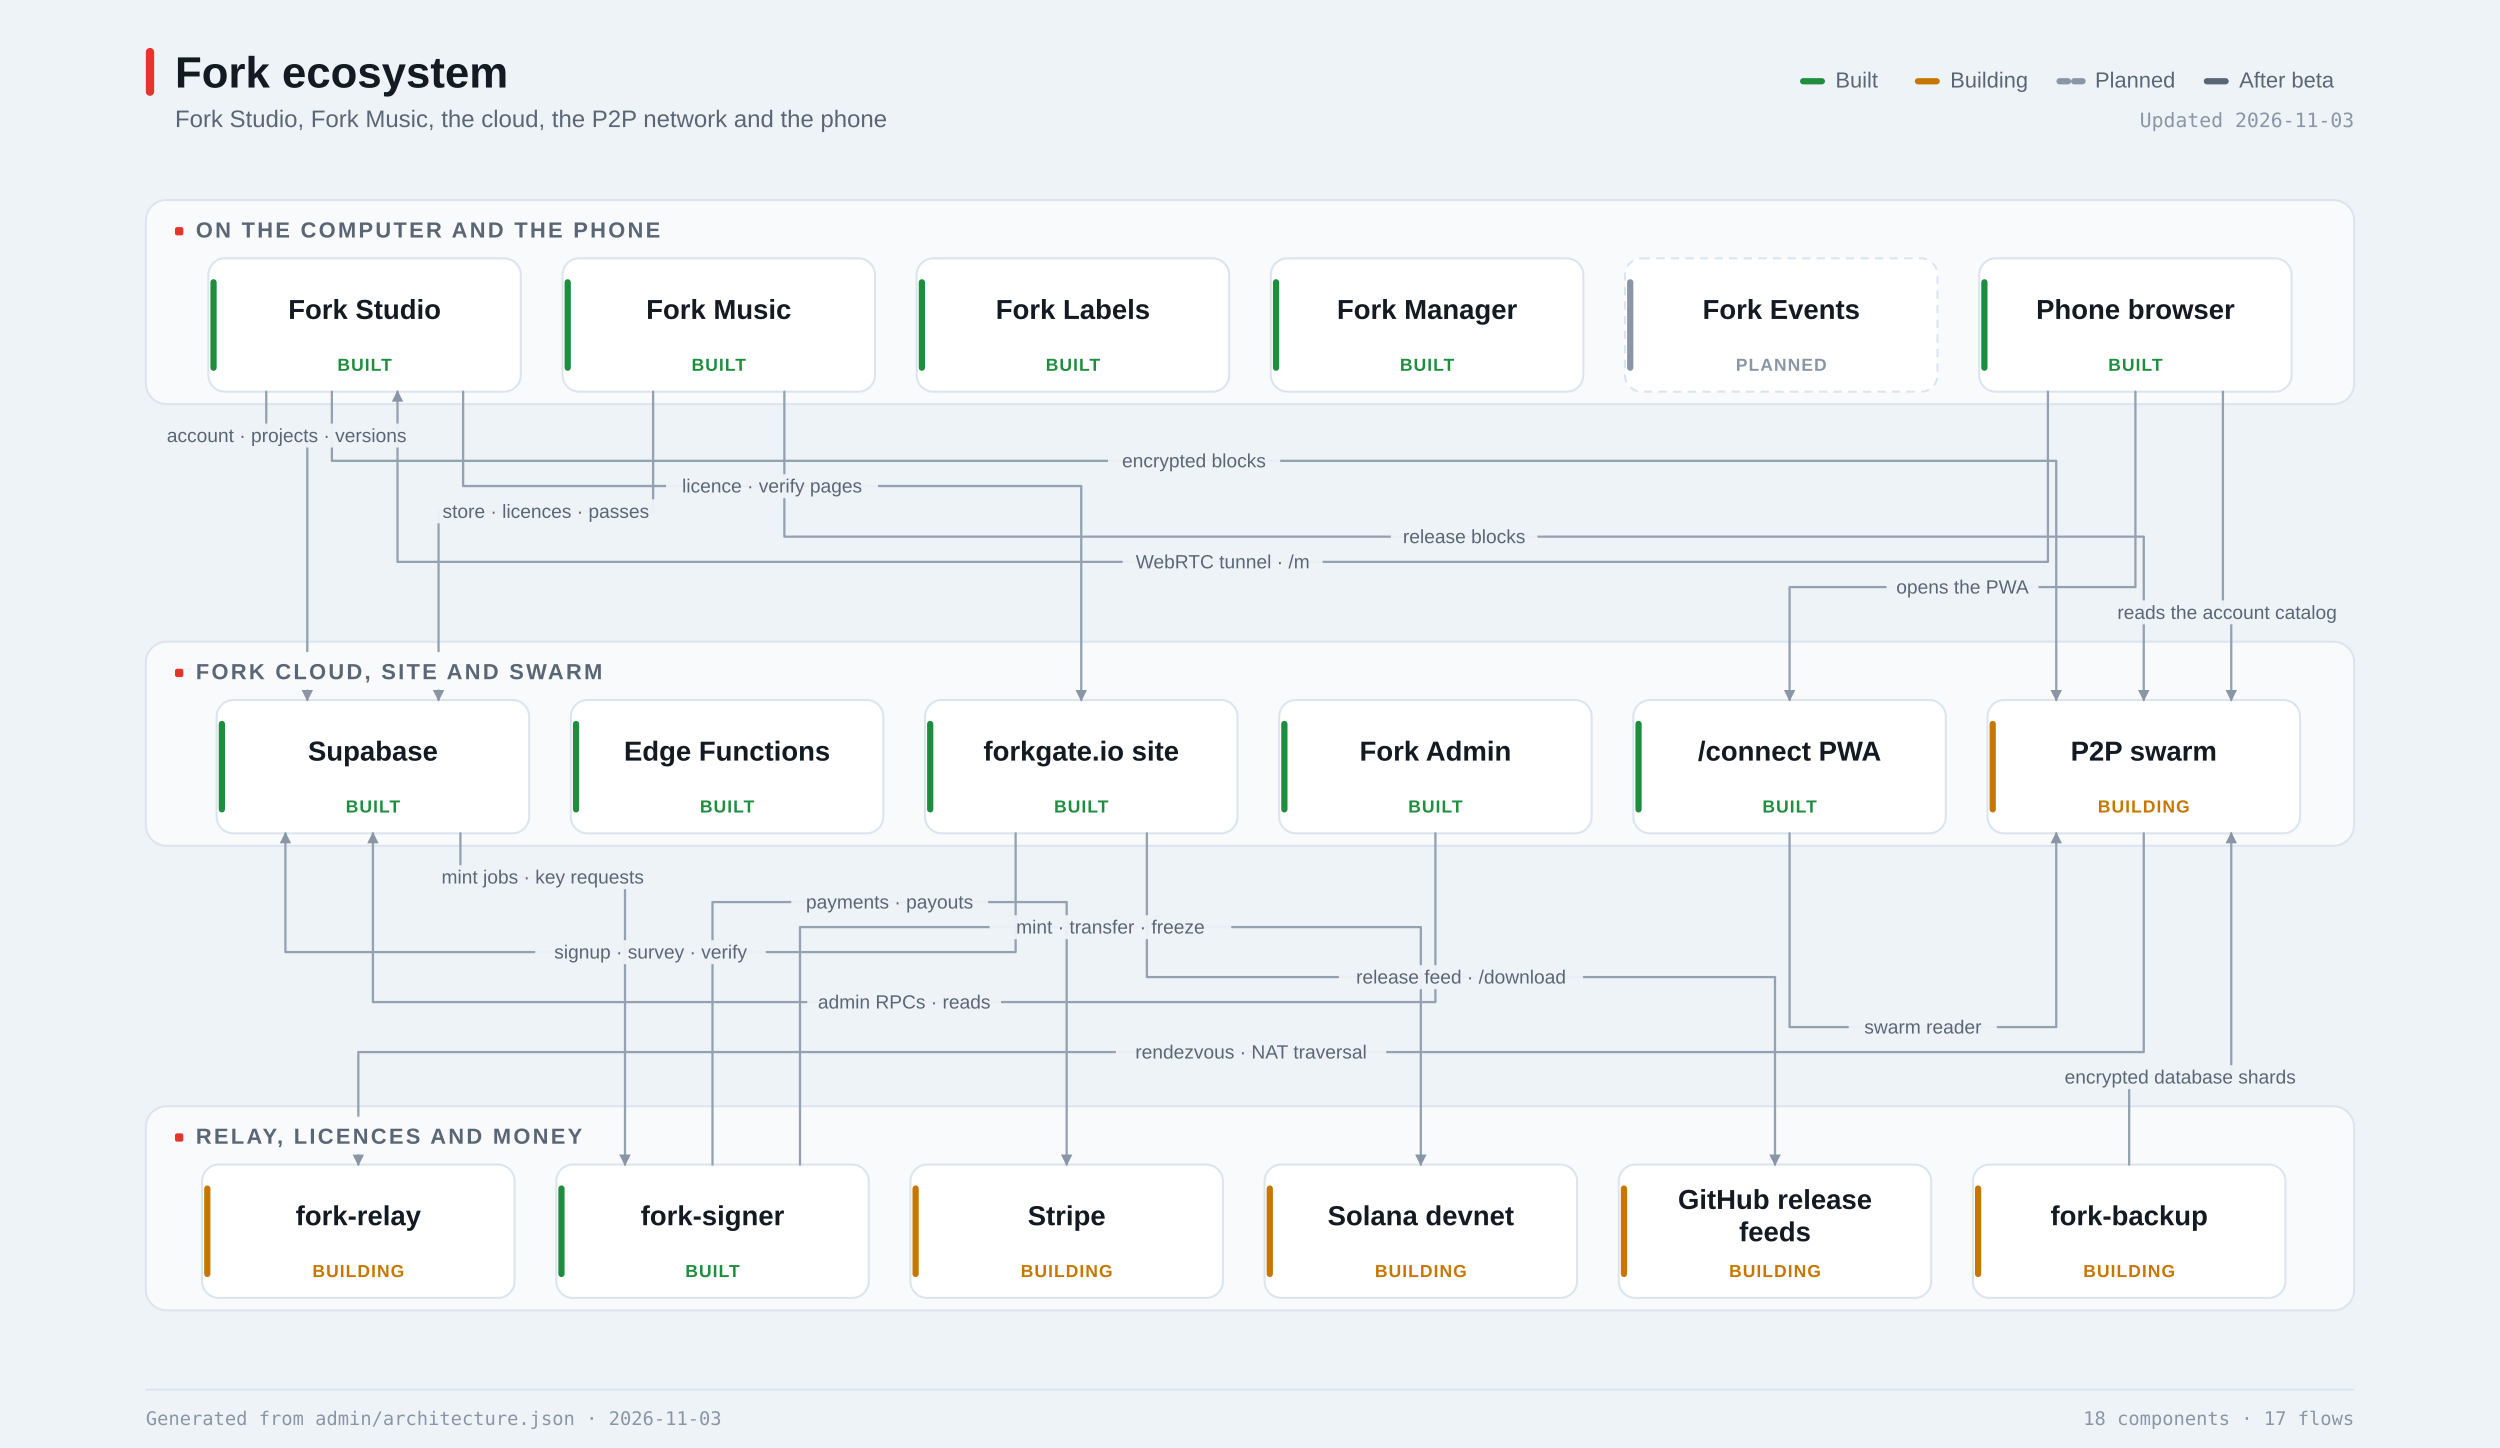
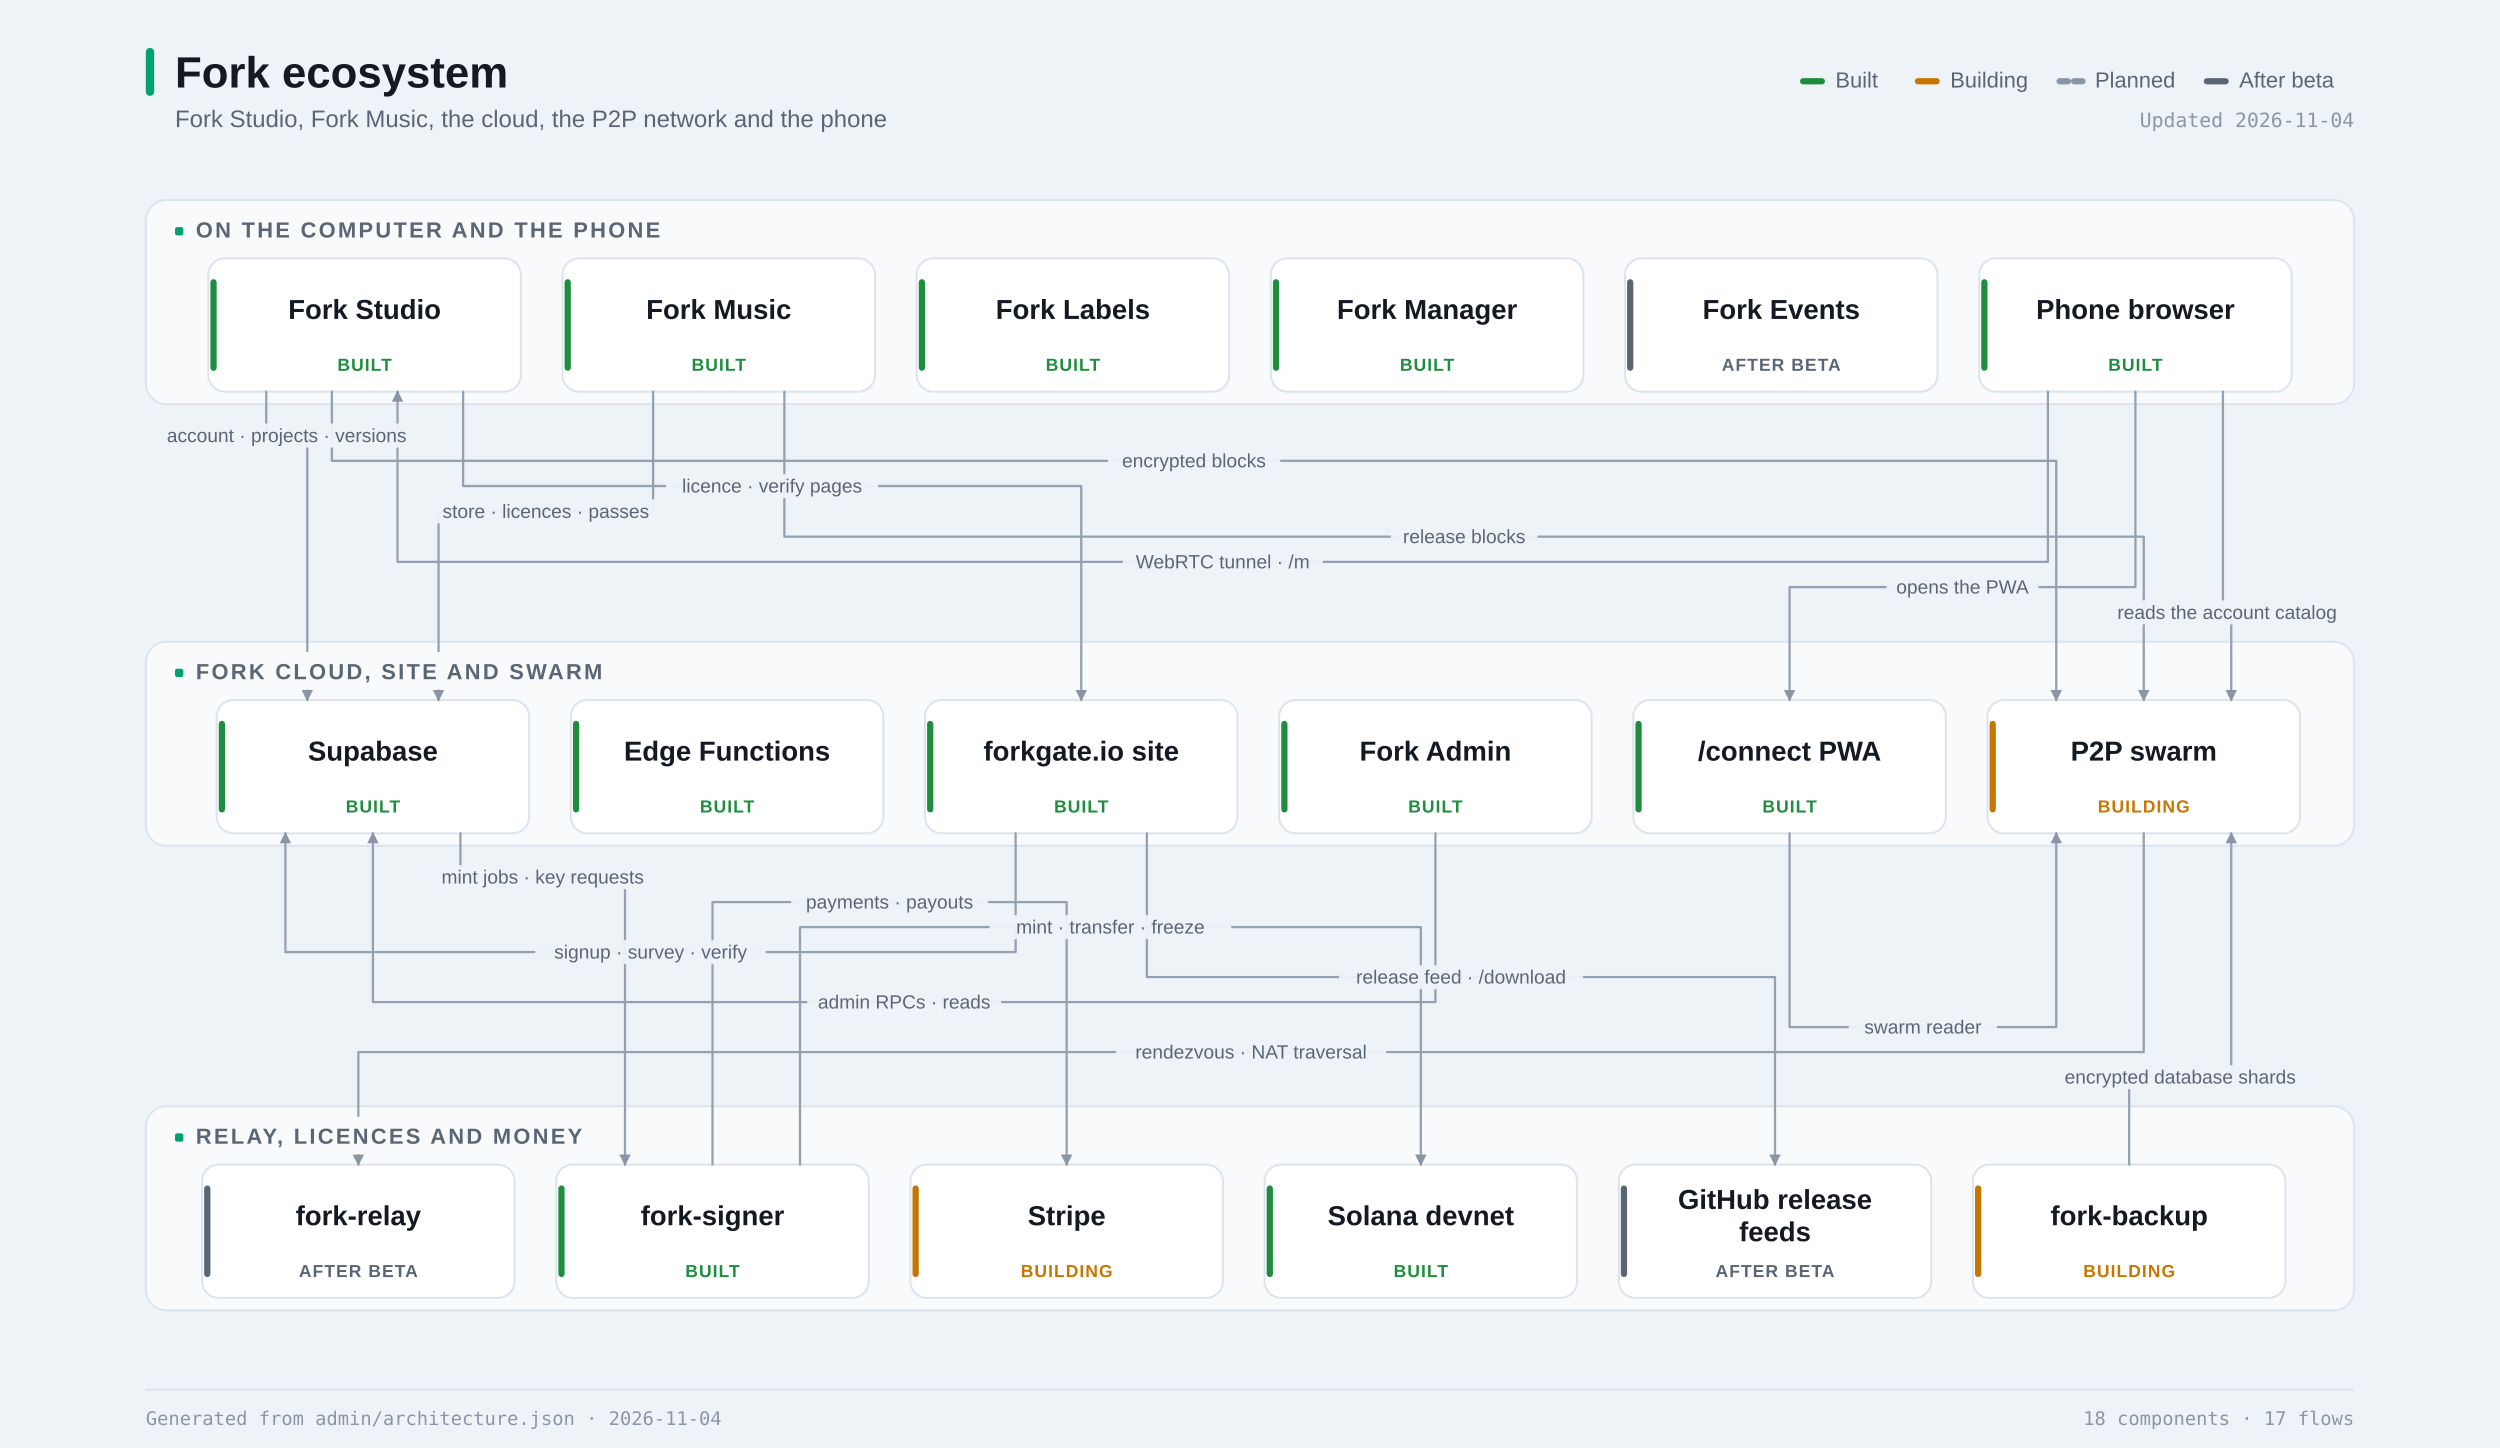
<svg xmlns="http://www.w3.org/2000/svg" width="1200" height="695" viewBox="0 0 1200 695" role="img" aria-labelledby="ar-title ar-desc">
  <defs>
    <marker id="ar-arrow" viewBox="0 0 8 8" refX="7" refY="4" markerWidth="5" markerHeight="5" orient="auto-start-reverse">
      <path d="M0 0 L8 4 L0 8 Z" fill="#8A96A5" />
    </marker>
  </defs>
  <rect width="1200" height="695" fill="#EEF3F8" />
-   <rect x="70" y="23" width="4" height="23" rx="2" fill="#E5342B" />
+   <rect x="70" y="23" width="4" height="23" rx="2" fill="#00A36C" />
  <text x="84" y="42" font-family="-apple-system,BlinkMacSystemFont,&quot;SF Pro Text&quot;,&quot;Helvetica Neue&quot;,Arial,sans-serif" font-size="21" font-weight="700" fill="#141A22">Fork ecosystem</text>
  <text x="84" y="61" font-family="-apple-system,BlinkMacSystemFont,&quot;SF Pro Text&quot;,&quot;Helvetica Neue&quot;,Arial,sans-serif" font-size="11.5" font-weight="400" fill="#5B6675">Fork Studio, Fork Music, the cloud, the P2P network and the phone</text>
  <rect x="864" y="37.5" width="12" height="3" rx="1.5" fill="#1E8E3E" />
  <text x="881" y="42" font-family="-apple-system,BlinkMacSystemFont,&quot;SF Pro Text&quot;,&quot;Helvetica Neue&quot;,Arial,sans-serif" font-size="10.5" font-weight="400" fill="#5B6675">Built</text>
  <rect x="919.1" y="37.5" width="12" height="3" rx="1.5" fill="#C77700" />
  <text x="936.1" y="42" font-family="-apple-system,BlinkMacSystemFont,&quot;SF Pro Text&quot;,&quot;Helvetica Neue&quot;,Arial,sans-serif" font-size="10.5" font-weight="400" fill="#5B6675">Building</text>
  <line x1="988.6" y1="39" x2="1000.6" y2="39" stroke="#8A96A5" stroke-width="3" stroke-linecap="round" stroke-dasharray="4 3" />
  <text x="1005.6" y="42" font-family="-apple-system,BlinkMacSystemFont,&quot;SF Pro Text&quot;,&quot;Helvetica Neue&quot;,Arial,sans-serif" font-size="10.5" font-weight="400" fill="#5B6675">Planned</text>
  <rect x="1057.8" y="37.5" width="12" height="3" rx="1.5" fill="#5B6675" />
  <text x="1074.8" y="42" font-family="-apple-system,BlinkMacSystemFont,&quot;SF Pro Text&quot;,&quot;Helvetica Neue&quot;,Arial,sans-serif" font-size="10.5" font-weight="400" fill="#5B6675">After beta</text>
-   <text x="1130" y="61" font-family="ui-monospace,&quot;SF Mono&quot;,SFMono-Regular,Menlo,Consolas,monospace" font-size="9.5" font-weight="400" fill="#8A96A5" text-anchor="end">Updated 2026-11-03</text>
+   <text x="1130" y="61" font-family="ui-monospace,&quot;SF Mono&quot;,SFMono-Regular,Menlo,Consolas,monospace" font-size="9.5" font-weight="400" fill="#8A96A5" text-anchor="end">Updated 2026-11-04</text>
  <rect x="70" y="96" width="1060" height="98" rx="10" fill="#F8FAFC" stroke="#DCE5EE" />
  <g>
    <rect x="100" y="124" width="150" height="64" rx="8" fill="#FFFFFF" stroke="#DCE5EE" />
    <rect x="101" y="134" width="3" height="44" rx="1.5" fill="#1E8E3E" />
    <text x="175" y="153.1" font-family="-apple-system,BlinkMacSystemFont,&quot;SF Pro Text&quot;,&quot;Helvetica Neue&quot;,Arial,sans-serif" font-size="13.2" font-weight="600" fill="#141A22" text-anchor="middle">Fork Studio</text>
    <text x="175" y="178" font-family="-apple-system,BlinkMacSystemFont,&quot;SF Pro Text&quot;,&quot;Helvetica Neue&quot;,Arial,sans-serif" font-size="8.4" font-weight="600" fill="#1E8E3E" text-anchor="middle" letter-spacing="0.5">BUILT</text>
  </g>
  <g>
    <rect x="270" y="124" width="150" height="64" rx="8" fill="#FFFFFF" stroke="#DCE5EE" />
    <rect x="271" y="134" width="3" height="44" rx="1.5" fill="#1E8E3E" />
    <text x="345" y="153.1" font-family="-apple-system,BlinkMacSystemFont,&quot;SF Pro Text&quot;,&quot;Helvetica Neue&quot;,Arial,sans-serif" font-size="13.2" font-weight="600" fill="#141A22" text-anchor="middle">Fork Music</text>
    <text x="345" y="178" font-family="-apple-system,BlinkMacSystemFont,&quot;SF Pro Text&quot;,&quot;Helvetica Neue&quot;,Arial,sans-serif" font-size="8.4" font-weight="600" fill="#1E8E3E" text-anchor="middle" letter-spacing="0.5">BUILT</text>
  </g>
  <g>
    <rect x="440" y="124" width="150" height="64" rx="8" fill="#FFFFFF" stroke="#DCE5EE" />
    <rect x="441" y="134" width="3" height="44" rx="1.5" fill="#1E8E3E" />
    <text x="515" y="153.1" font-family="-apple-system,BlinkMacSystemFont,&quot;SF Pro Text&quot;,&quot;Helvetica Neue&quot;,Arial,sans-serif" font-size="13.2" font-weight="600" fill="#141A22" text-anchor="middle">Fork Labels</text>
    <text x="515" y="178" font-family="-apple-system,BlinkMacSystemFont,&quot;SF Pro Text&quot;,&quot;Helvetica Neue&quot;,Arial,sans-serif" font-size="8.4" font-weight="600" fill="#1E8E3E" text-anchor="middle" letter-spacing="0.5">BUILT</text>
  </g>
  <g>
    <rect x="610" y="124" width="150" height="64" rx="8" fill="#FFFFFF" stroke="#DCE5EE" />
    <rect x="611" y="134" width="3" height="44" rx="1.5" fill="#1E8E3E" />
    <text x="685" y="153.1" font-family="-apple-system,BlinkMacSystemFont,&quot;SF Pro Text&quot;,&quot;Helvetica Neue&quot;,Arial,sans-serif" font-size="13.2" font-weight="600" fill="#141A22" text-anchor="middle">Fork Manager</text>
    <text x="685" y="178" font-family="-apple-system,BlinkMacSystemFont,&quot;SF Pro Text&quot;,&quot;Helvetica Neue&quot;,Arial,sans-serif" font-size="8.4" font-weight="600" fill="#1E8E3E" text-anchor="middle" letter-spacing="0.5">BUILT</text>
  </g>
  <g>
-     <rect x="780" y="124" width="150" height="64" rx="8" fill="#FFFFFF" stroke="#DCE5EE" stroke-dasharray="4 3" />
-     <rect x="781" y="134" width="3" height="44" rx="1.5" fill="#8A96A5" />
+     <rect x="780" y="124" width="150" height="64" rx="8" fill="#FFFFFF" stroke="#DCE5EE" />
+     <rect x="781" y="134" width="3" height="44" rx="1.5" fill="#5B6675" />
    <text x="855" y="153.1" font-family="-apple-system,BlinkMacSystemFont,&quot;SF Pro Text&quot;,&quot;Helvetica Neue&quot;,Arial,sans-serif" font-size="13.2" font-weight="600" fill="#141A22" text-anchor="middle">Fork Events</text>
-     <text x="855" y="178" font-family="-apple-system,BlinkMacSystemFont,&quot;SF Pro Text&quot;,&quot;Helvetica Neue&quot;,Arial,sans-serif" font-size="8.4" font-weight="600" fill="#8A96A5" text-anchor="middle" letter-spacing="0.5">PLANNED</text>
+     <text x="855" y="178" font-family="-apple-system,BlinkMacSystemFont,&quot;SF Pro Text&quot;,&quot;Helvetica Neue&quot;,Arial,sans-serif" font-size="8.4" font-weight="600" fill="#5B6675" text-anchor="middle" letter-spacing="0.5">AFTER BETA</text>
  </g>
  <g>
    <rect x="950" y="124" width="150" height="64" rx="8" fill="#FFFFFF" stroke="#DCE5EE" />
    <rect x="951" y="134" width="3" height="44" rx="1.5" fill="#1E8E3E" />
    <text x="1025" y="153.1" font-family="-apple-system,BlinkMacSystemFont,&quot;SF Pro Text&quot;,&quot;Helvetica Neue&quot;,Arial,sans-serif" font-size="13.2" font-weight="600" fill="#141A22" text-anchor="middle">Phone browser</text>
    <text x="1025" y="178" font-family="-apple-system,BlinkMacSystemFont,&quot;SF Pro Text&quot;,&quot;Helvetica Neue&quot;,Arial,sans-serif" font-size="8.4" font-weight="600" fill="#1E8E3E" text-anchor="middle" letter-spacing="0.5">BUILT</text>
  </g>
  <rect x="70" y="308" width="1060" height="98" rx="10" fill="#F8FAFC" stroke="#DCE5EE" />
  <g>
    <rect x="104" y="336" width="150" height="64" rx="8" fill="#FFFFFF" stroke="#DCE5EE" />
    <rect x="105" y="346" width="3" height="44" rx="1.5" fill="#1E8E3E" />
    <text x="179" y="365.1" font-family="-apple-system,BlinkMacSystemFont,&quot;SF Pro Text&quot;,&quot;Helvetica Neue&quot;,Arial,sans-serif" font-size="13.2" font-weight="600" fill="#141A22" text-anchor="middle">Supabase</text>
    <text x="179" y="390" font-family="-apple-system,BlinkMacSystemFont,&quot;SF Pro Text&quot;,&quot;Helvetica Neue&quot;,Arial,sans-serif" font-size="8.4" font-weight="600" fill="#1E8E3E" text-anchor="middle" letter-spacing="0.5">BUILT</text>
  </g>
  <g>
    <rect x="274" y="336" width="150" height="64" rx="8" fill="#FFFFFF" stroke="#DCE5EE" />
    <rect x="275" y="346" width="3" height="44" rx="1.5" fill="#1E8E3E" />
    <text x="349" y="365.1" font-family="-apple-system,BlinkMacSystemFont,&quot;SF Pro Text&quot;,&quot;Helvetica Neue&quot;,Arial,sans-serif" font-size="13.2" font-weight="600" fill="#141A22" text-anchor="middle">Edge Functions</text>
    <text x="349" y="390" font-family="-apple-system,BlinkMacSystemFont,&quot;SF Pro Text&quot;,&quot;Helvetica Neue&quot;,Arial,sans-serif" font-size="8.4" font-weight="600" fill="#1E8E3E" text-anchor="middle" letter-spacing="0.5">BUILT</text>
  </g>
  <g>
    <rect x="444" y="336" width="150" height="64" rx="8" fill="#FFFFFF" stroke="#DCE5EE" />
    <rect x="445" y="346" width="3" height="44" rx="1.5" fill="#1E8E3E" />
    <text x="519" y="365.1" font-family="-apple-system,BlinkMacSystemFont,&quot;SF Pro Text&quot;,&quot;Helvetica Neue&quot;,Arial,sans-serif" font-size="13.2" font-weight="600" fill="#141A22" text-anchor="middle">forkgate.io site</text>
    <text x="519" y="390" font-family="-apple-system,BlinkMacSystemFont,&quot;SF Pro Text&quot;,&quot;Helvetica Neue&quot;,Arial,sans-serif" font-size="8.4" font-weight="600" fill="#1E8E3E" text-anchor="middle" letter-spacing="0.5">BUILT</text>
  </g>
  <g>
    <rect x="614" y="336" width="150" height="64" rx="8" fill="#FFFFFF" stroke="#DCE5EE" />
    <rect x="615" y="346" width="3" height="44" rx="1.5" fill="#1E8E3E" />
    <text x="689" y="365.1" font-family="-apple-system,BlinkMacSystemFont,&quot;SF Pro Text&quot;,&quot;Helvetica Neue&quot;,Arial,sans-serif" font-size="13.2" font-weight="600" fill="#141A22" text-anchor="middle">Fork Admin</text>
    <text x="689" y="390" font-family="-apple-system,BlinkMacSystemFont,&quot;SF Pro Text&quot;,&quot;Helvetica Neue&quot;,Arial,sans-serif" font-size="8.4" font-weight="600" fill="#1E8E3E" text-anchor="middle" letter-spacing="0.5">BUILT</text>
  </g>
  <g>
    <rect x="784" y="336" width="150" height="64" rx="8" fill="#FFFFFF" stroke="#DCE5EE" />
    <rect x="785" y="346" width="3" height="44" rx="1.5" fill="#1E8E3E" />
    <text x="859" y="365.1" font-family="-apple-system,BlinkMacSystemFont,&quot;SF Pro Text&quot;,&quot;Helvetica Neue&quot;,Arial,sans-serif" font-size="13.2" font-weight="600" fill="#141A22" text-anchor="middle">/connect PWA</text>
    <text x="859" y="390" font-family="-apple-system,BlinkMacSystemFont,&quot;SF Pro Text&quot;,&quot;Helvetica Neue&quot;,Arial,sans-serif" font-size="8.4" font-weight="600" fill="#1E8E3E" text-anchor="middle" letter-spacing="0.5">BUILT</text>
  </g>
  <g>
    <rect x="954" y="336" width="150" height="64" rx="8" fill="#FFFFFF" stroke="#DCE5EE" />
    <rect x="955" y="346" width="3" height="44" rx="1.5" fill="#C77700" />
    <text x="1029" y="365.1" font-family="-apple-system,BlinkMacSystemFont,&quot;SF Pro Text&quot;,&quot;Helvetica Neue&quot;,Arial,sans-serif" font-size="13.2" font-weight="600" fill="#141A22" text-anchor="middle">P2P swarm</text>
    <text x="1029" y="390" font-family="-apple-system,BlinkMacSystemFont,&quot;SF Pro Text&quot;,&quot;Helvetica Neue&quot;,Arial,sans-serif" font-size="8.4" font-weight="600" fill="#C77700" text-anchor="middle" letter-spacing="0.5">BUILDING</text>
  </g>
  <rect x="70" y="531" width="1060" height="98" rx="10" fill="#F8FAFC" stroke="#DCE5EE" />
  <g>
    <rect x="97" y="559" width="150" height="64" rx="8" fill="#FFFFFF" stroke="#DCE5EE" />
-     <rect x="98" y="569" width="3" height="44" rx="1.5" fill="#C77700" />
+     <rect x="98" y="569" width="3" height="44" rx="1.5" fill="#5B6675" />
    <text x="172" y="588.1" font-family="-apple-system,BlinkMacSystemFont,&quot;SF Pro Text&quot;,&quot;Helvetica Neue&quot;,Arial,sans-serif" font-size="13.2" font-weight="600" fill="#141A22" text-anchor="middle">fork-relay</text>
-     <text x="172" y="613" font-family="-apple-system,BlinkMacSystemFont,&quot;SF Pro Text&quot;,&quot;Helvetica Neue&quot;,Arial,sans-serif" font-size="8.4" font-weight="600" fill="#C77700" text-anchor="middle" letter-spacing="0.5">BUILDING</text>
+     <text x="172" y="613" font-family="-apple-system,BlinkMacSystemFont,&quot;SF Pro Text&quot;,&quot;Helvetica Neue&quot;,Arial,sans-serif" font-size="8.4" font-weight="600" fill="#5B6675" text-anchor="middle" letter-spacing="0.5">AFTER BETA</text>
  </g>
  <g>
    <rect x="267" y="559" width="150" height="64" rx="8" fill="#FFFFFF" stroke="#DCE5EE" />
    <rect x="268" y="569" width="3" height="44" rx="1.5" fill="#1E8E3E" />
    <text x="342" y="588.1" font-family="-apple-system,BlinkMacSystemFont,&quot;SF Pro Text&quot;,&quot;Helvetica Neue&quot;,Arial,sans-serif" font-size="13.2" font-weight="600" fill="#141A22" text-anchor="middle">fork-signer</text>
    <text x="342" y="613" font-family="-apple-system,BlinkMacSystemFont,&quot;SF Pro Text&quot;,&quot;Helvetica Neue&quot;,Arial,sans-serif" font-size="8.4" font-weight="600" fill="#1E8E3E" text-anchor="middle" letter-spacing="0.5">BUILT</text>
  </g>
  <g>
    <rect x="437" y="559" width="150" height="64" rx="8" fill="#FFFFFF" stroke="#DCE5EE" />
    <rect x="438" y="569" width="3" height="44" rx="1.5" fill="#C77700" />
    <text x="512" y="588.1" font-family="-apple-system,BlinkMacSystemFont,&quot;SF Pro Text&quot;,&quot;Helvetica Neue&quot;,Arial,sans-serif" font-size="13.2" font-weight="600" fill="#141A22" text-anchor="middle">Stripe</text>
    <text x="512" y="613" font-family="-apple-system,BlinkMacSystemFont,&quot;SF Pro Text&quot;,&quot;Helvetica Neue&quot;,Arial,sans-serif" font-size="8.4" font-weight="600" fill="#C77700" text-anchor="middle" letter-spacing="0.5">BUILDING</text>
  </g>
  <g>
    <rect x="607" y="559" width="150" height="64" rx="8" fill="#FFFFFF" stroke="#DCE5EE" />
-     <rect x="608" y="569" width="3" height="44" rx="1.5" fill="#C77700" />
+     <rect x="608" y="569" width="3" height="44" rx="1.5" fill="#1E8E3E" />
    <text x="682" y="588.1" font-family="-apple-system,BlinkMacSystemFont,&quot;SF Pro Text&quot;,&quot;Helvetica Neue&quot;,Arial,sans-serif" font-size="13.2" font-weight="600" fill="#141A22" text-anchor="middle">Solana devnet</text>
-     <text x="682" y="613" font-family="-apple-system,BlinkMacSystemFont,&quot;SF Pro Text&quot;,&quot;Helvetica Neue&quot;,Arial,sans-serif" font-size="8.4" font-weight="600" fill="#C77700" text-anchor="middle" letter-spacing="0.5">BUILDING</text>
+     <text x="682" y="613" font-family="-apple-system,BlinkMacSystemFont,&quot;SF Pro Text&quot;,&quot;Helvetica Neue&quot;,Arial,sans-serif" font-size="8.4" font-weight="600" fill="#1E8E3E" text-anchor="middle" letter-spacing="0.5">BUILT</text>
  </g>
  <g>
    <rect x="777" y="559" width="150" height="64" rx="8" fill="#FFFFFF" stroke="#DCE5EE" />
-     <rect x="778" y="569" width="3" height="44" rx="1.5" fill="#C77700" />
+     <rect x="778" y="569" width="3" height="44" rx="1.5" fill="#5B6675" />
    <text x="852" y="580.3" font-family="-apple-system,BlinkMacSystemFont,&quot;SF Pro Text&quot;,&quot;Helvetica Neue&quot;,Arial,sans-serif" font-size="13.2" font-weight="600" fill="#141A22" text-anchor="middle">GitHub release</text>
    <text x="852" y="595.8" font-family="-apple-system,BlinkMacSystemFont,&quot;SF Pro Text&quot;,&quot;Helvetica Neue&quot;,Arial,sans-serif" font-size="13.2" font-weight="600" fill="#141A22" text-anchor="middle">feeds</text>
-     <text x="852" y="613" font-family="-apple-system,BlinkMacSystemFont,&quot;SF Pro Text&quot;,&quot;Helvetica Neue&quot;,Arial,sans-serif" font-size="8.4" font-weight="600" fill="#C77700" text-anchor="middle" letter-spacing="0.5">BUILDING</text>
+     <text x="852" y="613" font-family="-apple-system,BlinkMacSystemFont,&quot;SF Pro Text&quot;,&quot;Helvetica Neue&quot;,Arial,sans-serif" font-size="8.4" font-weight="600" fill="#5B6675" text-anchor="middle" letter-spacing="0.5">AFTER BETA</text>
  </g>
  <g>
    <rect x="947" y="559" width="150" height="64" rx="8" fill="#FFFFFF" stroke="#DCE5EE" />
    <rect x="948" y="569" width="3" height="44" rx="1.5" fill="#C77700" />
    <text x="1022" y="588.1" font-family="-apple-system,BlinkMacSystemFont,&quot;SF Pro Text&quot;,&quot;Helvetica Neue&quot;,Arial,sans-serif" font-size="13.2" font-weight="600" fill="#141A22" text-anchor="middle">fork-backup</text>
    <text x="1022" y="613" font-family="-apple-system,BlinkMacSystemFont,&quot;SF Pro Text&quot;,&quot;Helvetica Neue&quot;,Arial,sans-serif" font-size="8.4" font-weight="600" fill="#C77700" text-anchor="middle" letter-spacing="0.5">BUILDING</text>
  </g>
  <path d="M127.8 188 L127.8 209.1 L147.5 209.1 L147.5 336" fill="none" stroke="#93A1B1" stroke-width="1.1" stroke-linejoin="round" stroke-linecap="round" marker-end="url(#ar-arrow)" />
  <path d="M313.5 188 L313.5 245.4 L210.5 245.4 L210.5 336" fill="none" stroke="#93A1B1" stroke-width="1.1" stroke-linejoin="round" stroke-linecap="round" marker-end="url(#ar-arrow)" />
  <path d="M159.3 188 L159.3 221.2 L987 221.2 L987 336" fill="none" stroke="#93A1B1" stroke-width="1.1" stroke-linejoin="round" stroke-linecap="round" marker-end="url(#ar-arrow)" />
  <path d="M376.5 188 L376.5 257.6 L1029 257.6 L1029 336" fill="none" stroke="#93A1B1" stroke-width="1.1" stroke-linejoin="round" stroke-linecap="round" marker-end="url(#ar-arrow)" />
  <path d="M983 188 L983 269.7 L190.8 269.7 L190.8 188" fill="none" stroke="#93A1B1" stroke-width="1.1" stroke-linejoin="round" stroke-linecap="round" marker-end="url(#ar-arrow)" />
  <path d="M1025 188 L1025 281.8 L859 281.8 L859 336" fill="none" stroke="#93A1B1" stroke-width="1.1" stroke-linejoin="round" stroke-linecap="round" marker-end="url(#ar-arrow)" />
  <path d="M1067 188 L1067 293.9 L1071 293.9 L1071 336" fill="none" stroke="#93A1B1" stroke-width="1.1" stroke-linejoin="round" stroke-linecap="round" marker-end="url(#ar-arrow)" />
  <path d="M222.3 188 L222.3 233.3 L519 233.3 L519 336" fill="none" stroke="#93A1B1" stroke-width="1.1" stroke-linejoin="round" stroke-linecap="round" marker-end="url(#ar-arrow)" />
  <path d="M487.5 400 L487.5 457 L137 457 L137 400" fill="none" stroke="#93A1B1" stroke-width="1.1" stroke-linejoin="round" stroke-linecap="round" marker-end="url(#ar-arrow)" />
  <path d="M689 400 L689 481 L179 481 L179 400" fill="none" stroke="#93A1B1" stroke-width="1.1" stroke-linejoin="round" stroke-linecap="round" marker-end="url(#ar-arrow)" />
  <path d="M859 400 L859 493 L987 493 L987 400" fill="none" stroke="#93A1B1" stroke-width="1.1" stroke-linejoin="round" stroke-linecap="round" marker-end="url(#ar-arrow)" />
  <path d="M221 400 L221 421 L300 421 L300 559" fill="none" stroke="#93A1B1" stroke-width="1.1" stroke-linejoin="round" stroke-linecap="round" marker-end="url(#ar-arrow)" />
  <path d="M342 559 L342 433 L512 433 L512 559" fill="none" stroke="#93A1B1" stroke-width="1.1" stroke-linejoin="round" stroke-linecap="round" marker-end="url(#ar-arrow)" />
  <path d="M384 559 L384 445 L682 445 L682 559" fill="none" stroke="#93A1B1" stroke-width="1.1" stroke-linejoin="round" stroke-linecap="round" marker-end="url(#ar-arrow)" />
  <path d="M1029 400 L1029 505 L172 505 L172 559" fill="none" stroke="#93A1B1" stroke-width="1.1" stroke-linejoin="round" stroke-linecap="round" marker-end="url(#ar-arrow)" />
  <path d="M550.5 400 L550.5 469 L852 469 L852 559" fill="none" stroke="#93A1B1" stroke-width="1.1" stroke-linejoin="round" stroke-linecap="round" marker-end="url(#ar-arrow)" />
  <path d="M1022 559 L1022 517 L1071 517 L1071 400" fill="none" stroke="#93A1B1" stroke-width="1.1" stroke-linejoin="round" stroke-linecap="round" marker-end="url(#ar-arrow)" />
  <rect x="68.7" y="203.3" width="137.9" height="11.5" rx="3" fill="#EEF3F8" opacity="0.96" />
  <text x="137.6" y="212.2" font-family="-apple-system,BlinkMacSystemFont,&quot;SF Pro Text&quot;,&quot;Helvetica Neue&quot;,Arial,sans-serif" font-size="9.2" font-weight="400" fill="#5B6675" text-anchor="middle">account · projects · versions</text>
  <rect x="204.2" y="239.7" width="115.6" height="11.5" rx="3" fill="#EEF3F8" opacity="0.96" />
  <text x="262" y="248.6" font-family="-apple-system,BlinkMacSystemFont,&quot;SF Pro Text&quot;,&quot;Helvetica Neue&quot;,Arial,sans-serif" font-size="9.2" font-weight="400" fill="#5B6675" text-anchor="middle">store · licences · passes</text>
  <rect x="531.8" y="215.4" width="82.7" height="11.5" rx="3" fill="#EEF3F8" opacity="0.96" />
  <text x="573.1" y="224.3" font-family="-apple-system,BlinkMacSystemFont,&quot;SF Pro Text&quot;,&quot;Helvetica Neue&quot;,Arial,sans-serif" font-size="9.2" font-weight="400" fill="#5B6675" text-anchor="middle">encrypted blocks</text>
  <rect x="667.6" y="251.8" width="70.4" height="11.5" rx="3" fill="#EEF3F8" opacity="0.96" />
  <text x="702.8" y="260.7" font-family="-apple-system,BlinkMacSystemFont,&quot;SF Pro Text&quot;,&quot;Helvetica Neue&quot;,Arial,sans-serif" font-size="9.2" font-weight="400" fill="#5B6675" text-anchor="middle">release blocks</text>
  <rect x="538.9" y="263.9" width="96" height="11.5" rx="3" fill="#EEF3F8" opacity="0.96" />
  <text x="586.9" y="272.8" font-family="-apple-system,BlinkMacSystemFont,&quot;SF Pro Text&quot;,&quot;Helvetica Neue&quot;,Arial,sans-serif" font-size="9.2" font-weight="400" fill="#5B6675" text-anchor="middle">WebRTC tunnel · /m</text>
  <rect x="905.5" y="276.1" width="73" height="11.5" rx="3" fill="#EEF3F8" opacity="0.96" />
  <text x="942" y="284.9" font-family="-apple-system,BlinkMacSystemFont,&quot;SF Pro Text&quot;,&quot;Helvetica Neue&quot;,Arial,sans-serif" font-size="9.2" font-weight="400" fill="#5B6675" text-anchor="middle">opens the PWA</text>
  <rect x="1007.7" y="288.2" width="122.6" height="11.5" rx="3" fill="#EEF3F8" opacity="0.96" />
  <text x="1069" y="297.1" font-family="-apple-system,BlinkMacSystemFont,&quot;SF Pro Text&quot;,&quot;Helvetica Neue&quot;,Arial,sans-serif" font-size="9.2" font-weight="400" fill="#5B6675" text-anchor="middle">reads the account catalog</text>
  <rect x="319.7" y="227.6" width="101.8" height="11.5" rx="3" fill="#EEF3F8" opacity="0.96" />
  <text x="370.6" y="236.4" font-family="-apple-system,BlinkMacSystemFont,&quot;SF Pro Text&quot;,&quot;Helvetica Neue&quot;,Arial,sans-serif" font-size="9.2" font-weight="400" fill="#5B6675" text-anchor="middle">licence · verify pages</text>
  <rect x="256.9" y="451.3" width="110.7" height="11.5" rx="3" fill="#EEF3F8" opacity="0.96" />
  <text x="312.3" y="460.1" font-family="-apple-system,BlinkMacSystemFont,&quot;SF Pro Text&quot;,&quot;Helvetica Neue&quot;,Arial,sans-serif" font-size="9.2" font-weight="400" fill="#5B6675" text-anchor="middle">signup · survey · verify</text>
  <rect x="387.5" y="475.3" width="93" height="11.5" rx="3" fill="#EEF3F8" opacity="0.96" />
  <text x="434" y="484.1" font-family="-apple-system,BlinkMacSystemFont,&quot;SF Pro Text&quot;,&quot;Helvetica Neue&quot;,Arial,sans-serif" font-size="9.2" font-weight="400" fill="#5B6675" text-anchor="middle">admin RPCs · reads</text>
  <rect x="887.4" y="487.3" width="71.1" height="11.5" rx="3" fill="#EEF3F8" opacity="0.96" />
  <text x="923" y="496.1" font-family="-apple-system,BlinkMacSystemFont,&quot;SF Pro Text&quot;,&quot;Helvetica Neue&quot;,Arial,sans-serif" font-size="9.2" font-weight="400" fill="#5B6675" text-anchor="middle">swarm reader</text>
  <rect x="201.9" y="415.3" width="117.1" height="11.5" rx="3" fill="#EEF3F8" opacity="0.96" />
  <text x="260.5" y="424.1" font-family="-apple-system,BlinkMacSystemFont,&quot;SF Pro Text&quot;,&quot;Helvetica Neue&quot;,Arial,sans-serif" font-size="9.2" font-weight="400" fill="#5B6675" text-anchor="middle">mint jobs · key requests</text>
  <rect x="379.8" y="427.3" width="94.5" height="11.5" rx="3" fill="#EEF3F8" opacity="0.96" />
  <text x="427" y="436.1" font-family="-apple-system,BlinkMacSystemFont,&quot;SF Pro Text&quot;,&quot;Helvetica Neue&quot;,Arial,sans-serif" font-size="9.2" font-weight="400" fill="#5B6675" text-anchor="middle">payments · payouts</text>
  <rect x="475" y="439.3" width="116" height="11.5" rx="3" fill="#EEF3F8" opacity="0.96" />
  <text x="533" y="448.1" font-family="-apple-system,BlinkMacSystemFont,&quot;SF Pro Text&quot;,&quot;Helvetica Neue&quot;,Arial,sans-serif" font-size="9.2" font-weight="400" fill="#5B6675" text-anchor="middle">mint · transfer · freeze</text>
  <rect x="535.6" y="499.3" width="129.8" height="11.5" rx="3" fill="#EEF3F8" opacity="0.96" />
  <text x="600.5" y="508.1" font-family="-apple-system,BlinkMacSystemFont,&quot;SF Pro Text&quot;,&quot;Helvetica Neue&quot;,Arial,sans-serif" font-size="9.2" font-weight="400" fill="#5B6675" text-anchor="middle">rendezvous · NAT traversal</text>
  <rect x="642.7" y="463.3" width="117.1" height="11.5" rx="3" fill="#EEF3F8" opacity="0.96" />
  <text x="701.3" y="472.1" font-family="-apple-system,BlinkMacSystemFont,&quot;SF Pro Text&quot;,&quot;Helvetica Neue&quot;,Arial,sans-serif" font-size="9.2" font-weight="400" fill="#5B6675" text-anchor="middle">release feed · /download</text>
  <rect x="982.8" y="511.3" width="127.4" height="11.5" rx="3" fill="#EEF3F8" opacity="0.96" />
  <text x="1046.5" y="520.1" font-family="-apple-system,BlinkMacSystemFont,&quot;SF Pro Text&quot;,&quot;Helvetica Neue&quot;,Arial,sans-serif" font-size="9.2" font-weight="400" fill="#5B6675" text-anchor="middle">encrypted database shards</text>
  <rect x="79" y="101" width="235.9" height="18" rx="4" fill="#F8FAFC" />
-   <rect x="84" y="109" width="4" height="4" rx="1" fill="#E5342B" />
+   <rect x="84" y="109" width="4" height="4" rx="1" fill="#00A36C" />
  <text x="94" y="114" font-family="-apple-system,BlinkMacSystemFont,&quot;SF Pro Text&quot;,&quot;Helvetica Neue&quot;,Arial,sans-serif" font-size="10.5" font-weight="600" fill="#5B6675" letter-spacing="1.1">ON THE COMPUTER AND THE PHONE</text>
  <rect x="79" y="313" width="209.9" height="18" rx="4" fill="#F8FAFC" />
-   <rect x="84" y="321" width="4" height="4" rx="1" fill="#E5342B" />
+   <rect x="84" y="321" width="4" height="4" rx="1" fill="#00A36C" />
  <text x="94" y="326" font-family="-apple-system,BlinkMacSystemFont,&quot;SF Pro Text&quot;,&quot;Helvetica Neue&quot;,Arial,sans-serif" font-size="10.5" font-weight="600" fill="#5B6675" letter-spacing="1.1">FORK CLOUD, SITE AND SWARM</text>
  <rect x="79" y="536" width="203.8" height="18" rx="4" fill="#F8FAFC" />
-   <rect x="84" y="544" width="4" height="4" rx="1" fill="#E5342B" />
+   <rect x="84" y="544" width="4" height="4" rx="1" fill="#00A36C" />
  <text x="94" y="549" font-family="-apple-system,BlinkMacSystemFont,&quot;SF Pro Text&quot;,&quot;Helvetica Neue&quot;,Arial,sans-serif" font-size="10.5" font-weight="600" fill="#5B6675" letter-spacing="1.1">RELAY, LICENCES AND MONEY</text>
  <line x1="70" y1="667" x2="1130" y2="667" stroke="#DCE5EE" />
-   <text x="70" y="684" font-family="ui-monospace,&quot;SF Mono&quot;,SFMono-Regular,Menlo,Consolas,monospace" font-size="9" font-weight="400" fill="#8A96A5">Generated from admin/architecture.json · 2026-11-03</text>
+   <text x="70" y="684" font-family="ui-monospace,&quot;SF Mono&quot;,SFMono-Regular,Menlo,Consolas,monospace" font-size="9" font-weight="400" fill="#8A96A5">Generated from admin/architecture.json · 2026-11-04</text>
  <text x="1130" y="684" font-family="ui-monospace,&quot;SF Mono&quot;,SFMono-Regular,Menlo,Consolas,monospace" font-size="9" font-weight="400" fill="#8A96A5" text-anchor="end">18 components · 17 flows</text>
</svg>
